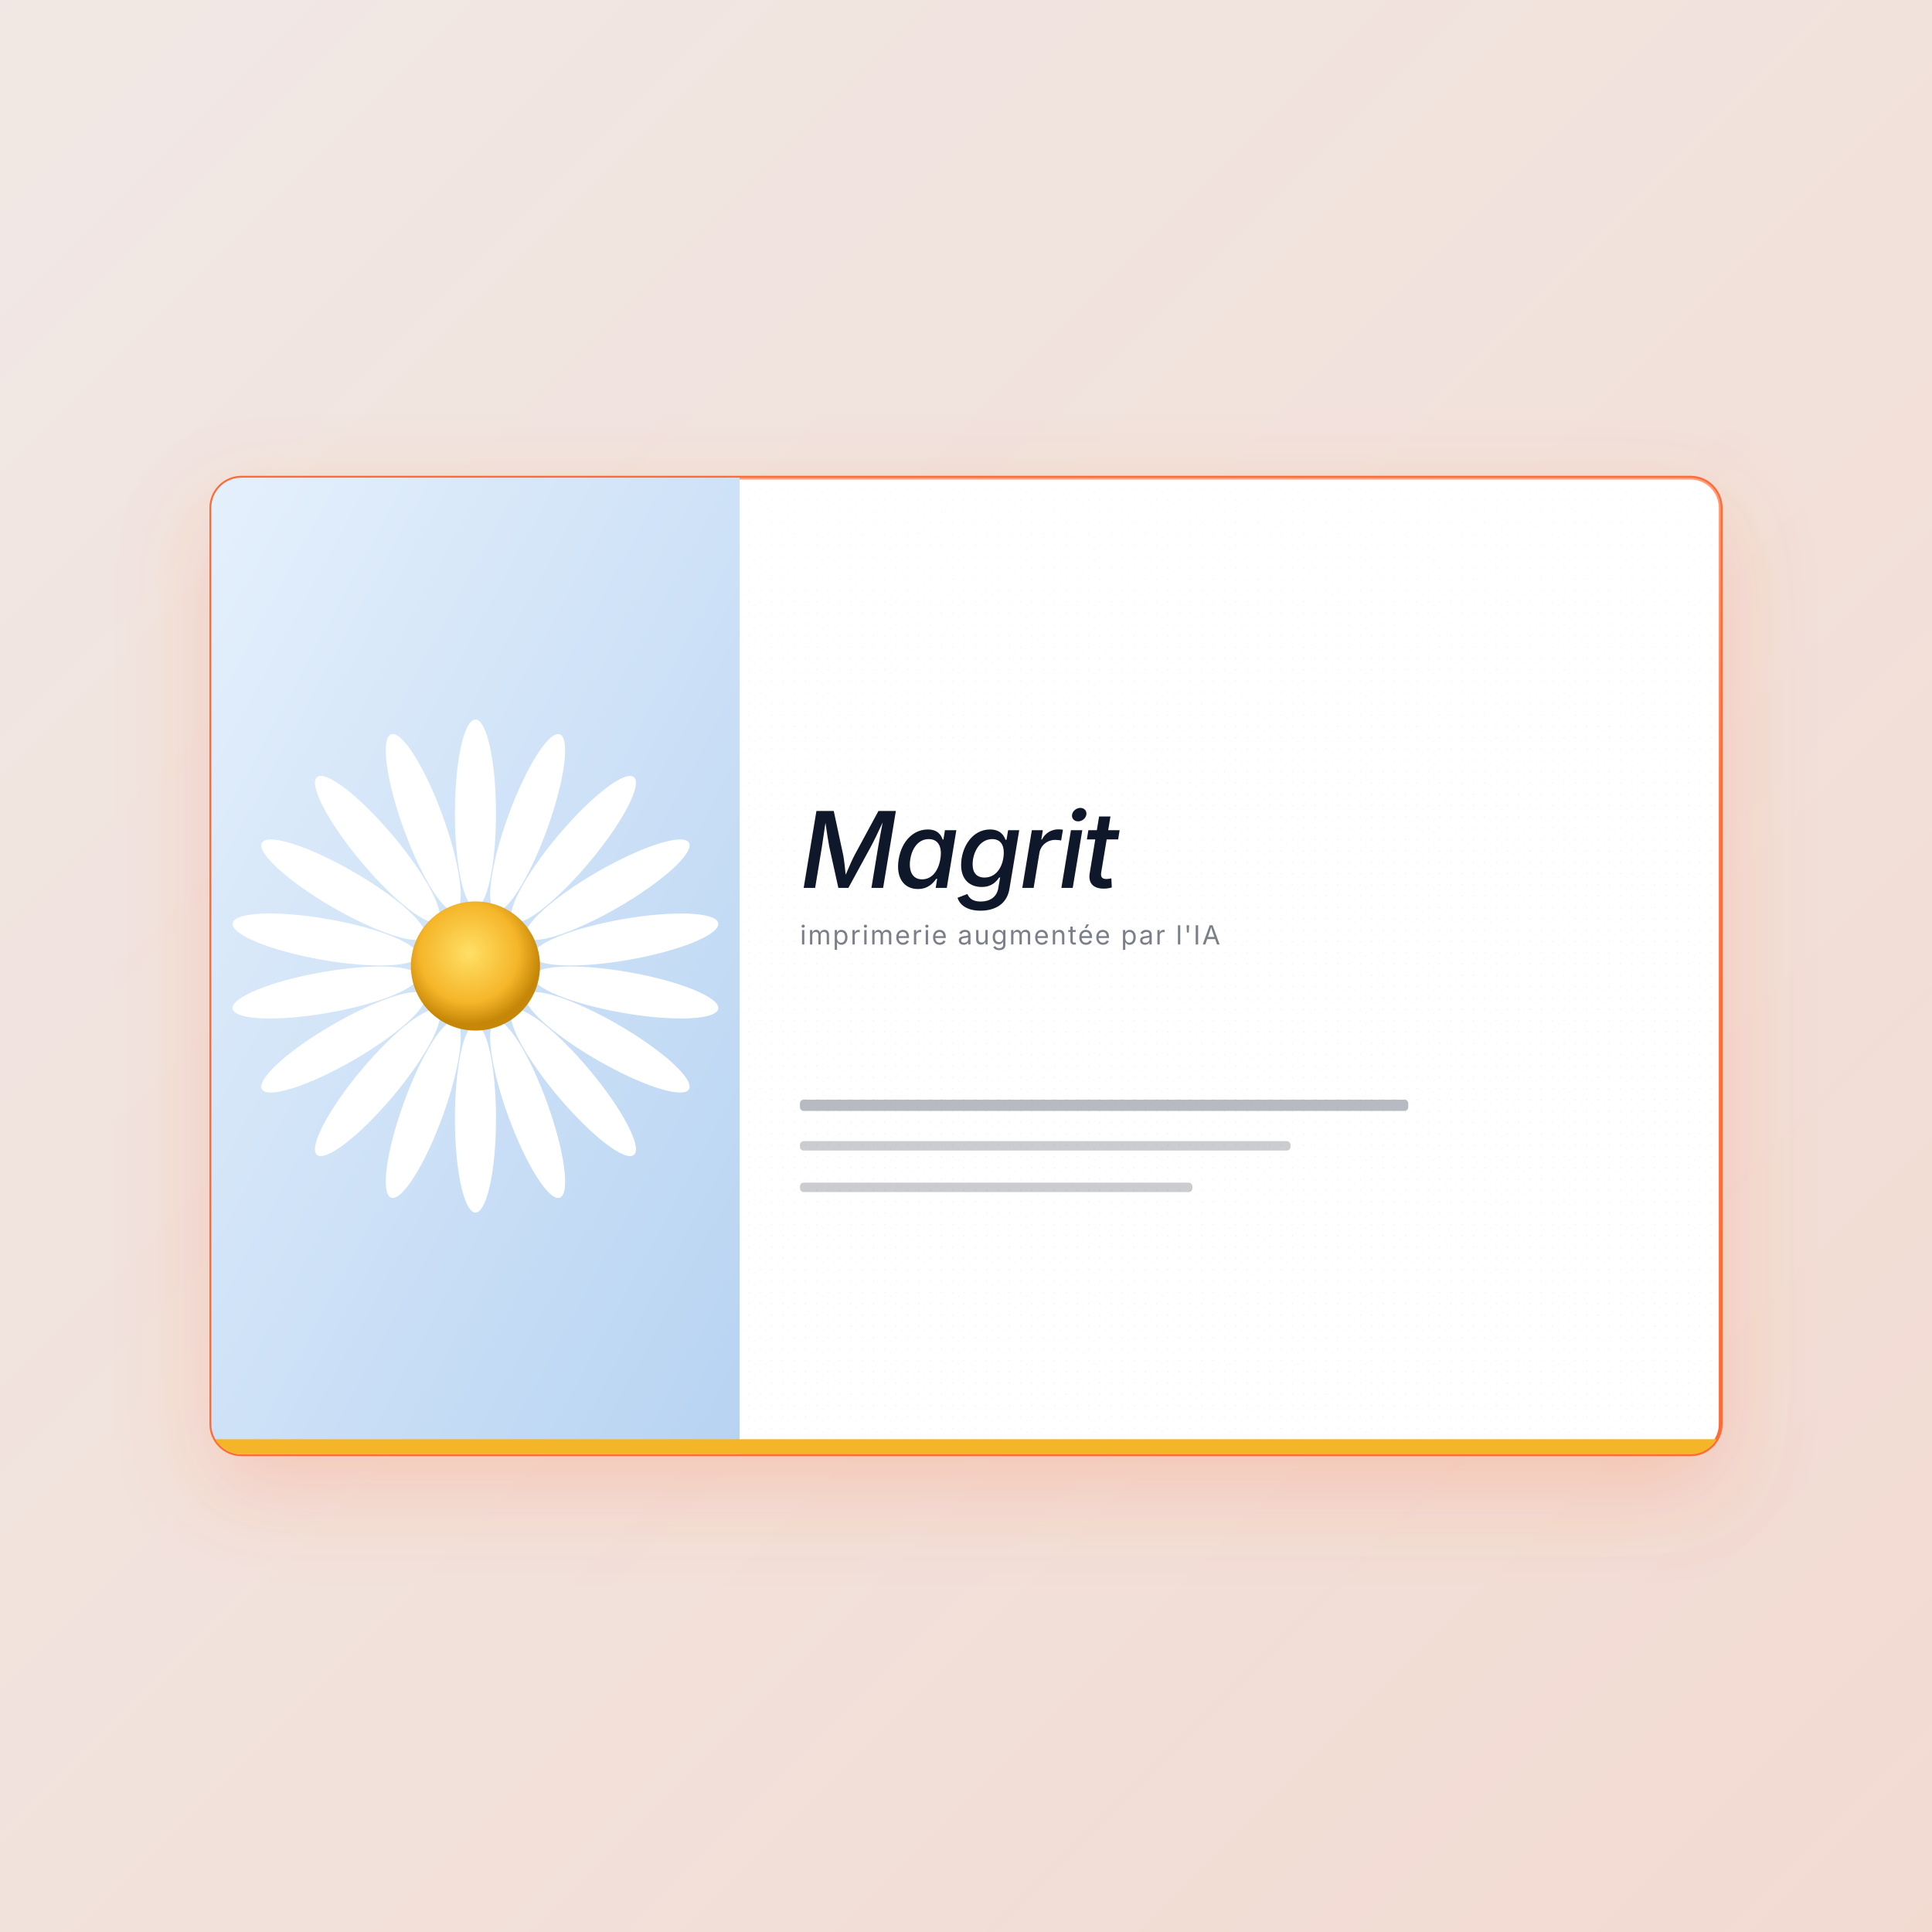
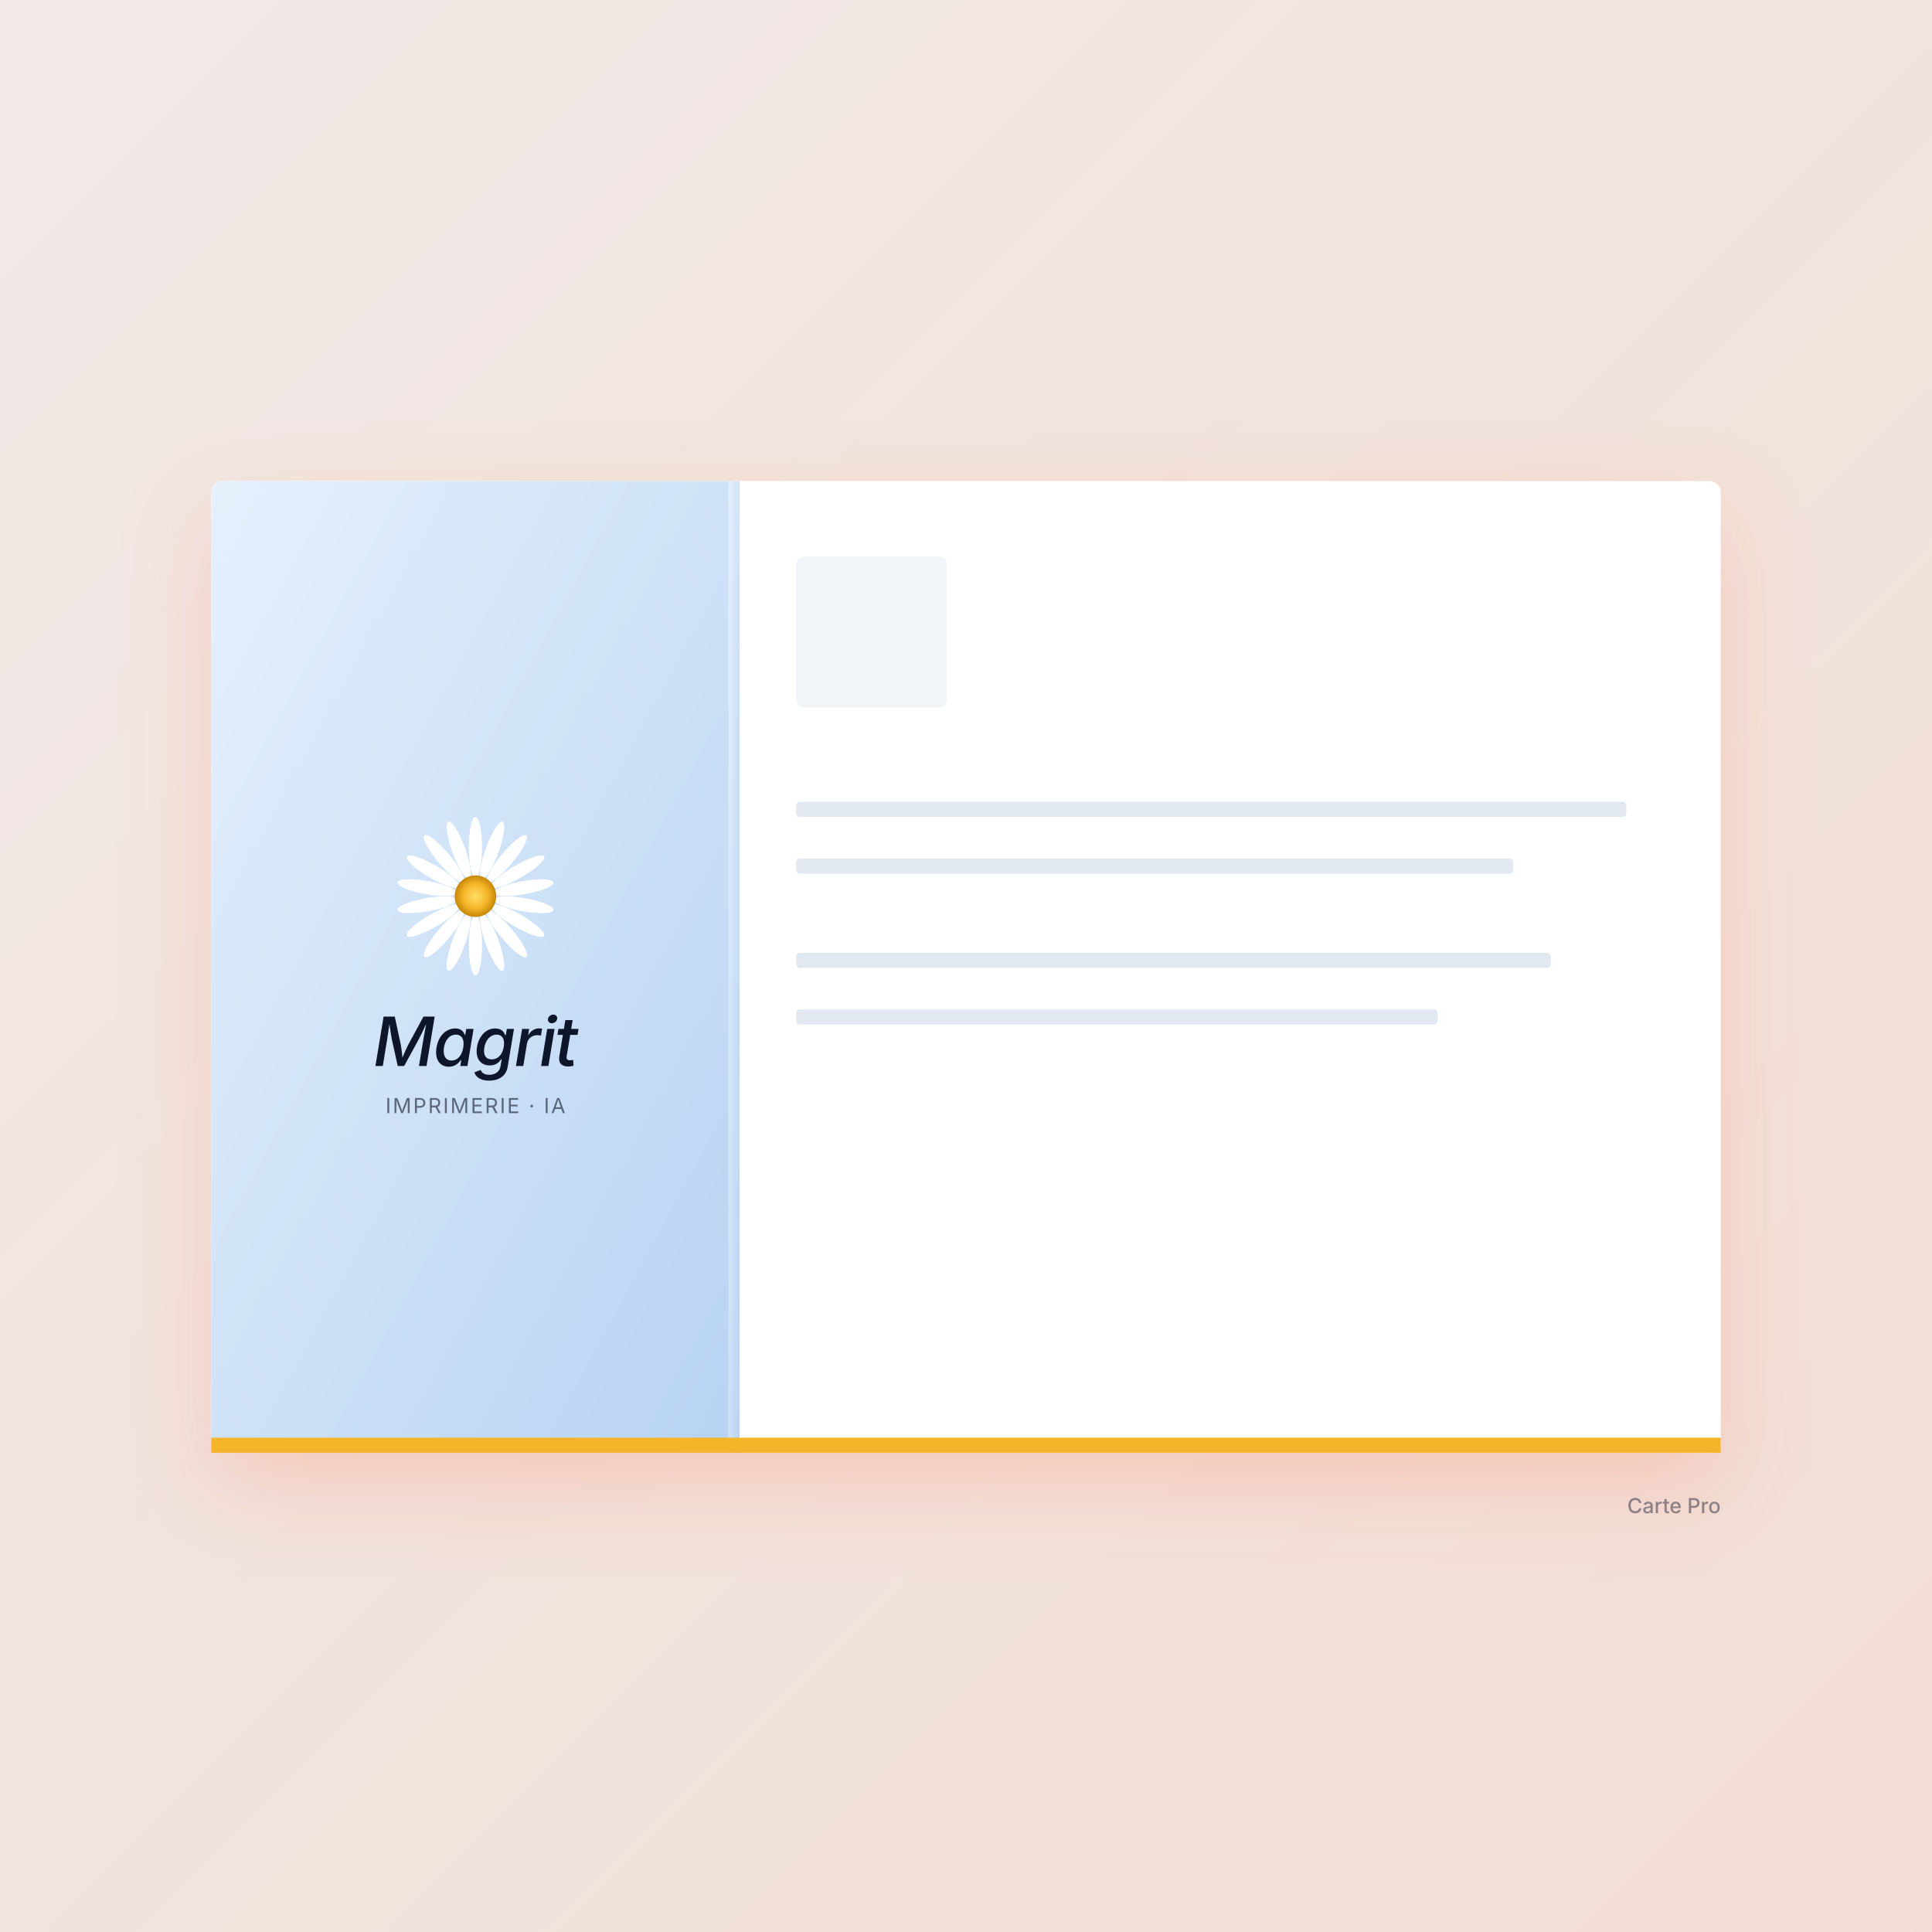
- <svg xmlns="http://www.w3.org/2000/svg" viewBox="0 0 1024 1024" width="1024" height="1024">
+ <svg xmlns="http://www.w3.org/2000/svg" viewBox="0 0 1024 1024" width="100%" height="100%">
  <defs>
-     <linearGradient id="bg" x1="0%" y1="0%" x2="100%" y2="100%">
-       <stop offset="0%" stop-color="#FF6B35" stop-opacity="0.06" />
-       <stop offset="100%" stop-color="#FF6B35" stop-opacity="0.16" />
+     <linearGradient id="bgGrad" x1="0%" y1="0%" x2="100%" y2="100%">
+       <stop offset="0%" stop-color="#FF6B35" stop-opacity="0.05" />
+       <stop offset="100%" stop-color="#FF6B35" stop-opacity="0.14" />
    </linearGradient>
-     <linearGradient id="mgTileBand" x1="0%" y1="0%" x2="100%" y2="100%">
-       <stop offset="0%" stop-color="#E5F0FC" />
-       <stop offset="100%" stop-color="#B7D3F2" />
-     </linearGradient>
-     <radialGradient id="mgCoreBand" cx="45%" cy="40%" r="55%">
-       <stop offset="0%" stop-color="#FFE066" />
-       <stop offset="70%" stop-color="#F5B529" />
-       <stop offset="100%" stop-color="#C68708" />
-     </radialGradient>
-     <clipPath id="cardClip">
-       <rect x="112" y="253.176" width="800" height="517.647" rx="16" ry="16" />
-     </clipPath>
    <filter id="shadowDouble" x="-15%" y="-15%" width="130%" height="130%">
      <feDropShadow dx="0" dy="4" stdDeviation="6" flood-color="#000" flood-opacity="0.18" />
      <feDropShadow dx="0" dy="18" stdDeviation="24" flood-color="#FF6B35" flood-opacity="0.22" />
    </filter>
    <linearGradient id="paperHighlight" x1="0%" y1="0%" x2="0%" y2="100%">
      <stop offset="0%" stop-color="#ffffff" stop-opacity="0.35" />
      <stop offset="35%" stop-color="#ffffff" stop-opacity="0.05" />
      <stop offset="100%" stop-color="#ffffff" stop-opacity="0" />
    </linearGradient>
    <pattern id="paperTexture" width="6" height="6" patternUnits="userSpaceOnUse">
      <rect width="6" height="6" fill="white" />
      <circle cx="1" cy="1" r="0.3" fill="#e5e5e5" opacity="0.6" />
      <circle cx="4" cy="3" r="0.25" fill="#e5e5e5" opacity="0.5" />
    </pattern>
+     <radialGradient id="magritPollen" cx="50%" cy="50%" r="50%">
+       <stop offset="0%" stop-color="#FFE066" />
+       <stop offset="60%" stop-color="#F5B529" />
+       <stop offset="100%" stop-color="#C68708" />
+     </radialGradient>
+     <linearGradient id="magritTileGrad" x1="0%" y1="0%" x2="100%" y2="100%">
+       <stop offset="0%" stop-color="#E5F0FC" />
+       <stop offset="100%" stop-color="#B7D3F2" />
+     </linearGradient>
  </defs>
-   <rect width="1024" height="1024" fill="url(#bg)" />
-   <rect x="112" y="253.176" width="800" height="517.647" fill="url(#paperTexture)" stroke="#FF6B35" stroke-width="2" rx="16" ry="16" filter="url(#shadowDouble)" />
-   <rect x="112" y="253.176" width="800" height="517.647" fill="url(#paperHighlight)" rx="16" ry="16" pointer-events="none" />
-   <g clip-path="url(#cardClip)">
-     <rect x="112" y="253.176" width="280" height="517.647" fill="url(#mgTileBand)" />
-     <g transform="translate(252 512)">
+   <rect width="1024" height="1024" fill="url(#bgGrad)" />
+   <g filter="url(#shadowDouble)">
+     <rect x="112" y="255" width="800" height="515" fill="#FFFFFF" rx="6" />
+     <rect x="112" y="255" width="800" height="515" fill="url(#paperHighlight)" rx="6" />
+     <rect x="112" y="255" width="280" height="515" fill="url(#magritTileGrad)" rx="6" />
+     <rect x="386" y="255" width="6" height="515" fill="url(#magritTileGrad)" />
+     <g transform="translate(252 475)">
      <g fill="#FFFFFF">
-         <ellipse cx="0" cy="-80.889" rx="10.889" ry="49.778" transform="rotate(0)" />
-         <ellipse cx="0" cy="-80.889" rx="10.889" ry="49.778" transform="rotate(20)" />
-         <ellipse cx="0" cy="-80.889" rx="10.889" ry="49.778" transform="rotate(40)" />
-         <ellipse cx="0" cy="-80.889" rx="10.889" ry="49.778" transform="rotate(60)" />
-         <ellipse cx="0" cy="-80.889" rx="10.889" ry="49.778" transform="rotate(80)" />
-         <ellipse cx="0" cy="-80.889" rx="10.889" ry="49.778" transform="rotate(100)" />
-         <ellipse cx="0" cy="-80.889" rx="10.889" ry="49.778" transform="rotate(120)" />
-         <ellipse cx="0" cy="-80.889" rx="10.889" ry="49.778" transform="rotate(140)" />
-         <ellipse cx="0" cy="-80.889" rx="10.889" ry="49.778" transform="rotate(160)" />
-         <ellipse cx="0" cy="-80.889" rx="10.889" ry="49.778" transform="rotate(180)" />
-         <ellipse cx="0" cy="-80.889" rx="10.889" ry="49.778" transform="rotate(200)" />
-         <ellipse cx="0" cy="-80.889" rx="10.889" ry="49.778" transform="rotate(220)" />
-         <ellipse cx="0" cy="-80.889" rx="10.889" ry="49.778" transform="rotate(240)" />
-         <ellipse cx="0" cy="-80.889" rx="10.889" ry="49.778" transform="rotate(260)" />
-         <ellipse cx="0" cy="-80.889" rx="10.889" ry="49.778" transform="rotate(280)" />
-         <ellipse cx="0" cy="-80.889" rx="10.889" ry="49.778" transform="rotate(300)" />
-         <ellipse cx="0" cy="-80.889" rx="10.889" ry="49.778" transform="rotate(320)" />
-         <ellipse cx="0" cy="-80.889" rx="10.889" ry="49.778" transform="rotate(340)" />
+         <ellipse cx="0" cy="-26" rx="3.5" ry="16" transform="rotate(0)" />
+         <ellipse cx="0" cy="-26" rx="3.5" ry="16" transform="rotate(20)" />
+         <ellipse cx="0" cy="-26" rx="3.5" ry="16" transform="rotate(40)" />
+         <ellipse cx="0" cy="-26" rx="3.5" ry="16" transform="rotate(60)" />
+         <ellipse cx="0" cy="-26" rx="3.5" ry="16" transform="rotate(80)" />
+         <ellipse cx="0" cy="-26" rx="3.5" ry="16" transform="rotate(100)" />
+         <ellipse cx="0" cy="-26" rx="3.5" ry="16" transform="rotate(120)" />
+         <ellipse cx="0" cy="-26" rx="3.5" ry="16" transform="rotate(140)" />
+         <ellipse cx="0" cy="-26" rx="3.5" ry="16" transform="rotate(160)" />
+         <ellipse cx="0" cy="-26" rx="3.5" ry="16" transform="rotate(180)" />
+         <ellipse cx="0" cy="-26" rx="3.5" ry="16" transform="rotate(200)" />
+         <ellipse cx="0" cy="-26" rx="3.5" ry="16" transform="rotate(220)" />
+         <ellipse cx="0" cy="-26" rx="3.5" ry="16" transform="rotate(240)" />
+         <ellipse cx="0" cy="-26" rx="3.5" ry="16" transform="rotate(260)" />
+         <ellipse cx="0" cy="-26" rx="3.5" ry="16" transform="rotate(280)" />
+         <ellipse cx="0" cy="-26" rx="3.5" ry="16" transform="rotate(300)" />
+         <ellipse cx="0" cy="-26" rx="3.5" ry="16" transform="rotate(320)" />
+         <ellipse cx="0" cy="-26" rx="3.5" ry="16" transform="rotate(340)" />
      </g>
-       <circle r="34.222" fill="url(#mgCoreBand)" />
+       <circle r="11" fill="url(#magritPollen)" />
    </g>
-     <rect x="112" y="762.824" width="800" height="8" fill="#F5B529" />
+     <text x="252" y="565" text-anchor="middle" font-family="Inter" font-style="italic" font-weight="500" font-size="36" fill="#0F172A" letter-spacing="-0.025em">Magrit</text>
+     <text x="252" y="590" text-anchor="middle" font-family="Inter" font-weight="400" font-size="11" fill="#0F172A" letter-spacing="0.08em" opacity="0.6">IMPRIMERIE · IA</text>
+     <rect x="422" y="295" width="80" height="80" fill="#F1F5F9" rx="4" />
+     <rect x="422" y="425" width="440" height="8" fill="#E2E8F0" rx="2" />
+     <rect x="422" y="455" width="380" height="8" fill="#E2E8F0" rx="2" />
+     <rect x="422" y="505" width="400" height="8" fill="#E2E8F0" rx="2" />
+     <rect x="422" y="535" width="340" height="8" fill="#E2E8F0" rx="2" />
+     <rect x="112" y="762" width="800" height="8" fill="#F5B529" />
  </g>
-   <text x="424" y="470.588" font-family="Inter" font-size="56" font-weight="500" font-style="italic" fill="#0F172A" letter-spacing="-0.025em">Magrit</text>
-   <text x="424" y="500.588" font-family="Inter" font-size="14" font-weight="400" fill="#0F172A" fill-opacity="0.55" letter-spacing="0.06em">imprimerie augmentée par l'IA</text>
-   <rect x="424" y="582.824" width="322.4" height="6" fill="#0F172A" opacity="0.30" rx="2" />
-   <rect x="424" y="604.824" width="260" height="5" fill="#0F172A" opacity="0.22" rx="2" />
-   <rect x="424" y="626.824" width="208" height="5" fill="#0F172A" opacity="0.22" rx="2" />
+   <text x="912" y="802" text-anchor="end" font-family="Inter" font-weight="500" font-size="11" fill="#0F172A" opacity="0.45">Carte Pro</text>
</svg>
